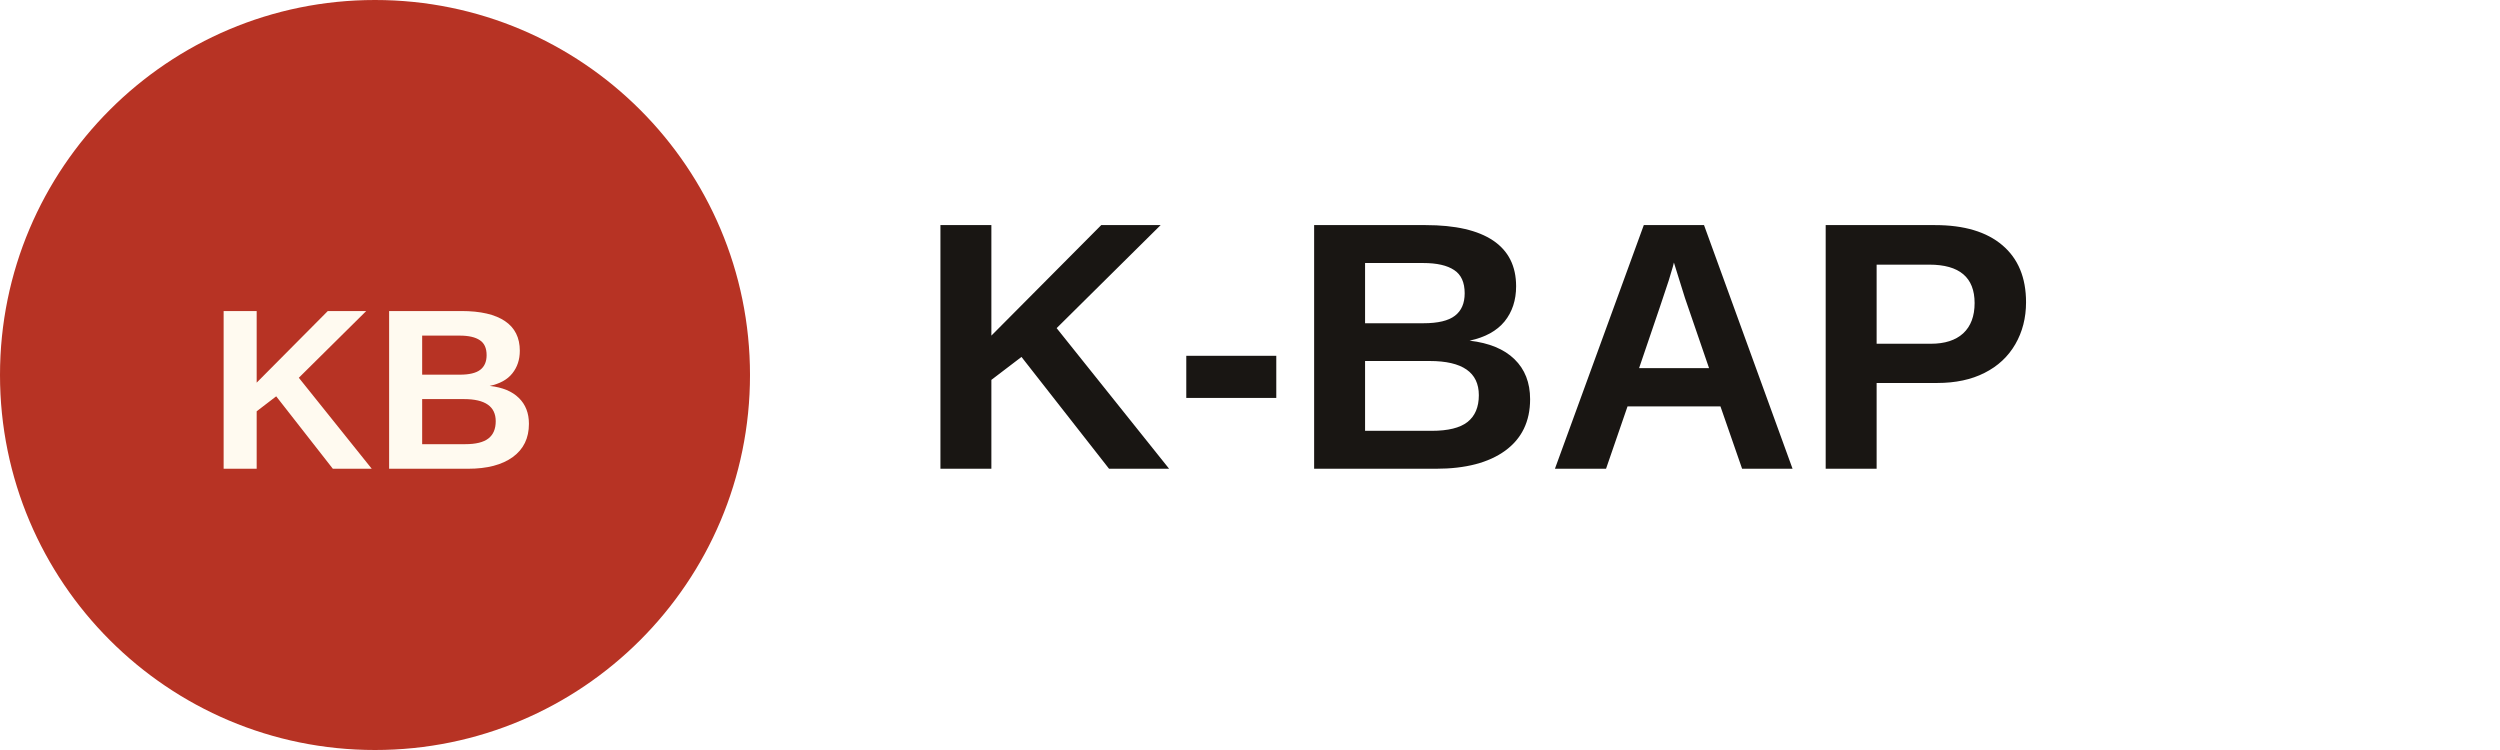
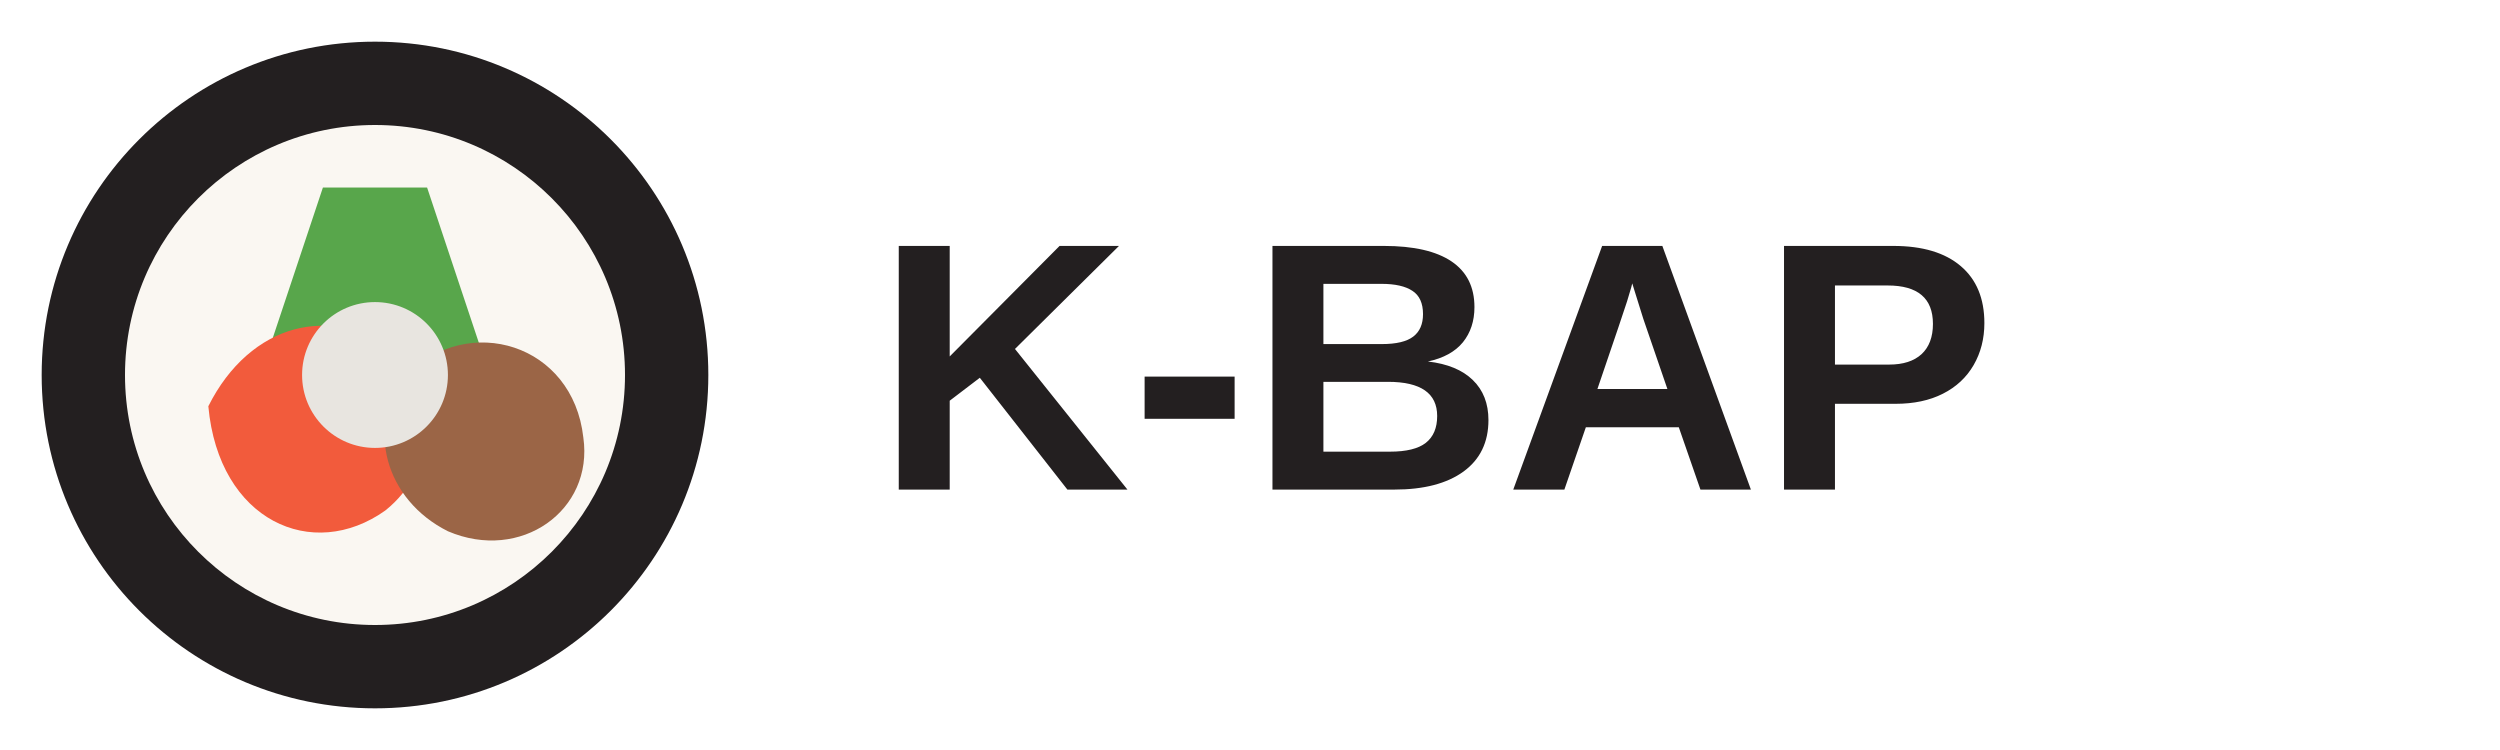
<svg xmlns="http://www.w3.org/2000/svg" viewBox="0 0 240 72" role="img" aria-label="K-BAP">
-   <rect width="72" height="72" rx="36" fill="#b73324" />
-   <text x="20" y="45" font-family="Arial, sans-serif" font-size="22" font-weight="800" fill="#fffaf0">KB</text>
-   <text x="88" y="45" font-family="Arial, sans-serif" font-size="34" font-weight="900" fill="#191613">K-BAP</text>
+   <g id="gimbap-slice">
+     <circle cx="36" cy="36" r="32" fill="#231F20" />
+     <circle cx="36" cy="36" r="24" fill="#FAF7F2" />
+     <path d="M31 18h10l5 15-10 6-10-6z" fill="#58A64B" />
+     <path d="M20 39c4-8 12-10 18-5 4 4 4 11-1 15-7 5-16 1-17-10z" fill="#F25B3C" />
+     <path d="M39 36c6-6 16-3 17 6 1 7-6 12-13 9-6-3-8-10-4-15z" fill="#9B6546" />
+     <circle cx="36" cy="36" r="7" fill="#E8E5E0" />
+   </g>
+   <text x="84" y="47" font-family="Arial, Helvetica, sans-serif" font-size="34" font-weight="900" letter-spacing="0" fill="#231F20">K-BAP</text>
</svg>
